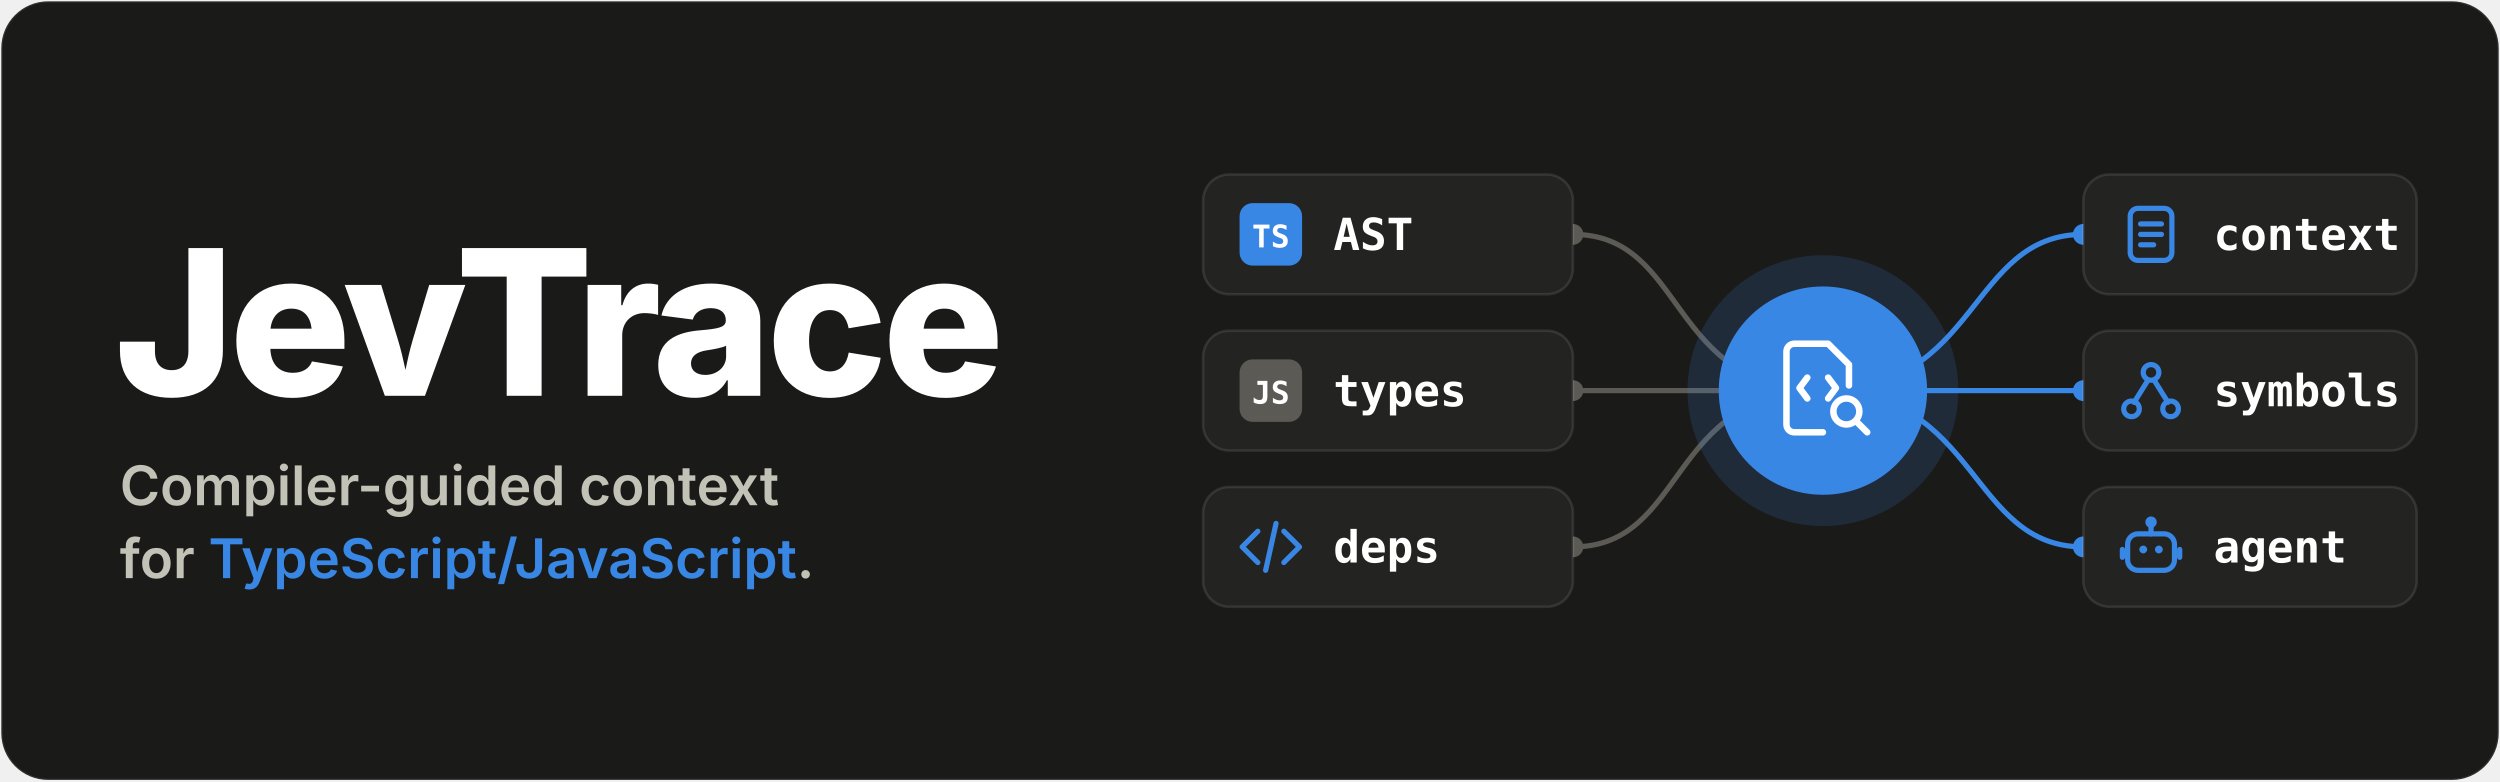
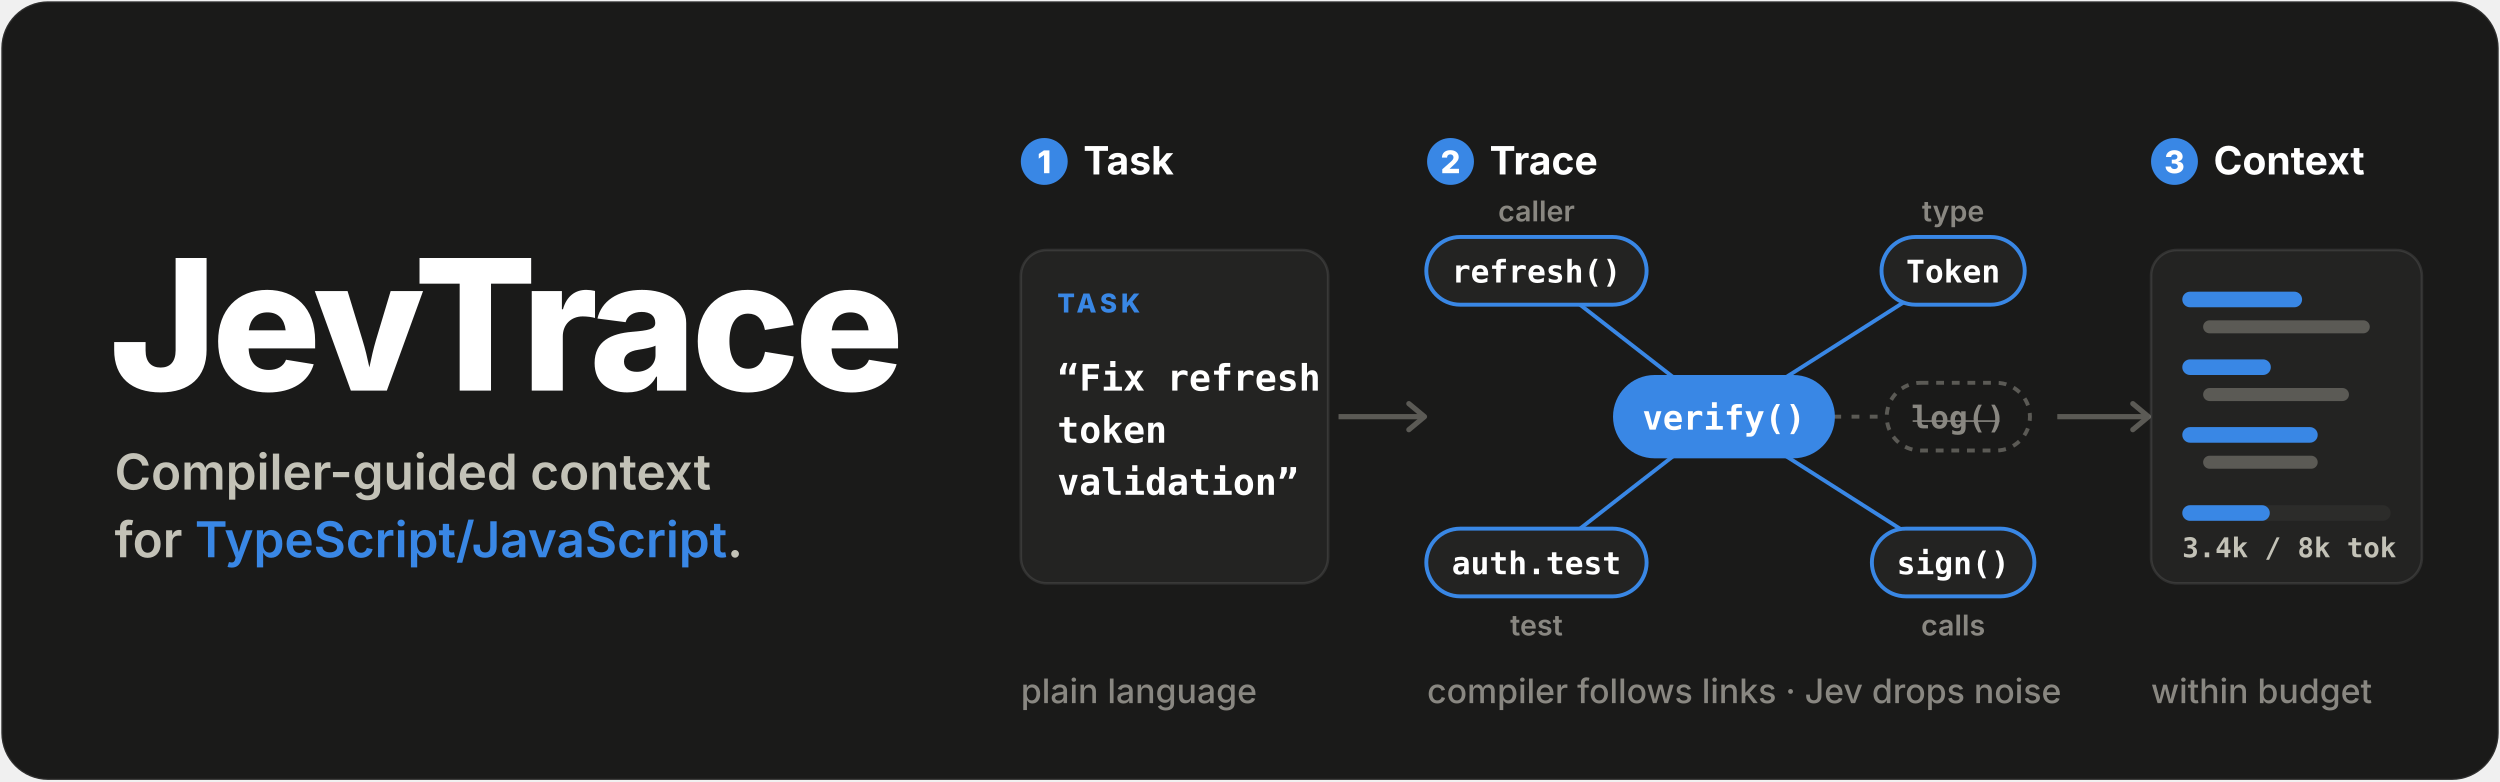
- <svg xmlns="http://www.w3.org/2000/svg" width="960" height="300" viewBox="0 0 960 300" role="img" aria-label="JevTrace — compiler-guided context for TypeScript/JavaScript: AST, types and deps in; context, symbols and agent-ready code out">
+ <svg xmlns="http://www.w3.org/2000/svg" width="960" height="300" viewBox="0 0 960 300" role="img" aria-label="JevTrace — compiler-guided context for TypeScript/JavaScript. 1. Task: describe the change in plain language. 2. Trace: the TypeScript compiler follows callers, types, calls and tests while Jev drops irrelevant code. 3. Context: the kept code is returned within the token budget.">
  <style>text{font-family:Inter,system-ui,-apple-system,"Segoe UI",sans-serif}.mono{font-family:"JetBrains Mono",ui-monospace,SFMono-Regular,Menlo,Consolas,monospace}</style>
  <rect x="0.5" y="0.5" width="959" height="299" rx="18" fill="#1a1a19" stroke="rgba(255,255,255,0.10)" />
-   <text x="44" y="152" font-size="78" font-weight="800" letter-spacing="-2" fill="#ffffff">JevTrace</text>
-   <text x="46" y="194" font-size="21" font-weight="600" fill="#c3c2b7">Compiler-guided context</text>
-   <text x="46" y="222" font-size="21" font-weight="600" fill="#c3c2b7">for <tspan fill="#3987e5">TypeScript/JavaScript</tspan>.</text>
-   <path d="M604 90C648 90 640 150 700 150" fill="none" stroke="#5b5a55" stroke-width="2" />
-   <circle cx="604" cy="90" r="4" fill="#5b5a55" />
-   <path d="M700 150C760 150 756 90 800 90" fill="none" stroke="#3987e5" stroke-width="2" />
-   <circle cx="800" cy="90" r="4" fill="#3987e5" />
-   <path d="M604 150C648 150 640 150 700 150" fill="none" stroke="#5b5a55" stroke-width="2" />
-   <circle cx="604" cy="150" r="4" fill="#5b5a55" />
-   <path d="M700 150C760 150 756 150 800 150" fill="none" stroke="#3987e5" stroke-width="2" />
-   <circle cx="800" cy="150" r="4" fill="#3987e5" />
-   <path d="M604 210C648 210 640 150 700 150" fill="none" stroke="#5b5a55" stroke-width="2" />
-   <circle cx="604" cy="210" r="4" fill="#5b5a55" />
-   <path d="M700 150C760 150 756 210 800 210" fill="none" stroke="#3987e5" stroke-width="2" />
-   <circle cx="800" cy="210" r="4" fill="#3987e5" />
-   <circle cx="700" cy="150" r="52" fill="#3987e5" opacity="0.16" />
-   <circle cx="700" cy="150" r="40" fill="#3987e5" />
-   <g fill="none" stroke="#ffffff" stroke-width="2.5" stroke-linecap="round" stroke-linejoin="round">
-     <path d="M700 166H689a3 3 0 0 1-3-3V135a3 3 0 0 1 3-3h13l8 8v8" />
-     <path d="M694 145l-3 4 3 4M702 145l3 4-3 4" />
-     <circle cx="709" cy="158" r="5" />
-     <path d="M713 162l4 4" />
-   </g>
-   <rect x="462" y="67" width="142" height="46" rx="10" fill="#232322" stroke="rgba(255,255,255,0.10)" />
-   <rect x="476" y="78" width="24" height="24" rx="5" fill="#3987e5" />
-   <text x="488" y="95" class="mono" font-size="12" font-weight="700" fill="#ffffff" text-anchor="middle">TS</text>
-   <text x="512" y="96" class="mono" font-size="17" font-weight="700" fill="#ffffff">AST</text>
-   <rect x="462" y="127" width="142" height="46" rx="10" fill="#232322" stroke="rgba(255,255,255,0.10)" />
-   <rect x="476" y="138" width="24" height="24" rx="5" fill="#5b5a55" />
-   <text x="488" y="155" class="mono" font-size="12" font-weight="700" fill="#ffffff" text-anchor="middle">JS</text>
-   <text x="512" y="156" class="mono" font-size="17" font-weight="700" fill="#ffffff">types</text>
-   <rect x="462" y="187" width="142" height="46" rx="10" fill="#232322" stroke="rgba(255,255,255,0.10)" />
-   <g fill="none" stroke="#3987e5" stroke-width="2" stroke-linecap="round" stroke-linejoin="round">
-     <path d="M483 204l-6 6 6 6M493 204l6 6-6 6M490 201l-4 18" />
-   </g>
-   <text x="512" y="216" class="mono" font-size="17" font-weight="700" fill="#ffffff">deps</text>
-   <rect x="800" y="67" width="128" height="46" rx="10" fill="#232322" stroke="rgba(255,255,255,0.10)" />
-   <g fill="none" stroke="#3987e5" stroke-width="2" stroke-linecap="round" stroke-linejoin="round">
-     <rect x="818" y="80" width="16" height="20" rx="3" />
-     <path d="M822 86h8M822 90h8M822 94h5" />
-   </g>
-   <text x="850" y="96" class="mono" font-size="17" font-weight="700" fill="#ffffff">context</text>
-   <rect x="800" y="127" width="128" height="46" rx="10" fill="#232322" stroke="rgba(255,255,255,0.10)" />
-   <g fill="none" stroke="#3987e5" stroke-width="2" stroke-linecap="round">
-     <path d="M824.5 146.5l-5 8M827.5 146.5l5 8" />
-     <circle cx="826" cy="143" r="3" />
-     <circle cx="818.5" cy="157" r="3" />
-     <circle cx="833.5" cy="157" r="3" />
-   </g>
-   <text x="850" y="156" class="mono" font-size="17" font-weight="700" fill="#ffffff">symbols</text>
-   <rect x="800" y="187" width="128" height="46" rx="10" fill="#232322" stroke="rgba(255,255,255,0.10)" />
-   <g fill="none" stroke="#3987e5" stroke-width="2" stroke-linecap="round" stroke-linejoin="round">
-     <rect x="817" y="205" width="18" height="14" rx="4" />
-     <path d="M826 205V201M815 211v3M837 211v3" />
-     <circle cx="826" cy="200.5" r="1.2" fill="#3987e5" />
-   </g>
-   <circle cx="823" cy="211" r="1.5" fill="#3987e5" />
-   <circle cx="829" cy="211" r="1.5" fill="#3987e5" />
-   <text x="850" y="216" class="mono" font-size="17" font-weight="700" fill="#ffffff">agent</text>
+   <text x="42" y="150" font-size="70" font-weight="800" letter-spacing="-2" fill="#ffffff">JevTrace</text>
+   <text x="44" y="188" font-size="19" font-weight="600" fill="#c3c2b7">Compiler-guided context</text>
+   <text x="44" y="214" font-size="19" font-weight="600" fill="#c3c2b7">for <tspan fill="#3987e5">TypeScript/JavaScript</tspan>.</text>
+   <circle cx="401" cy="62" r="9" fill="#3987e5" />
+   <text x="401" y="66.5" font-size="12" font-weight="800" fill="#ffffff" text-anchor="middle">1</text>
+   <text x="416" y="67" font-size="15" font-weight="700" fill="#ffffff">Task</text>
+   <rect x="392" y="96" width="118" height="128" rx="10" fill="#232322" stroke="rgba(255,255,255,0.10)" />
+   <text x="406" y="120" font-size="10" font-weight="800" letter-spacing="1.5" fill="#3987e5">TASK</text>
+   <text class="mono" x="406" y="150" font-size="14" font-weight="700" fill="#ffffff">“Fix refresh</text>
+   <text class="mono" x="406" y="170" font-size="14" font-weight="700" fill="#ffffff">token</text>
+   <text class="mono" x="406" y="190" font-size="14" font-weight="700" fill="#ffffff">validation”</text>
+   <text x="392" y="270" font-size="13" font-weight="500" fill="#898781">plain language</text>
+   <path d="M514 160H546" stroke="#5b5a55" stroke-width="2" />
+   <path d="M541 155l6 5-6 5" fill="none" stroke="#5b5a55" stroke-width="2" stroke-linecap="round" stroke-linejoin="round" />
+   <circle cx="557" cy="62" r="9" fill="#3987e5" />
+   <text x="557" y="66.5" font-size="12" font-weight="800" fill="#ffffff" text-anchor="middle">2</text>
+   <text x="572" y="67" font-size="15" font-weight="700" fill="#ffffff">Trace</text>
+   <path d="M662 160L590 104" stroke="#3987e5" stroke-width="1.5" />
+   <path d="M662 160L750 104" stroke="#3987e5" stroke-width="1.5" />
+   <path d="M662 160L590 216" stroke="#3987e5" stroke-width="1.5" />
+   <path d="M662 160L750 216" stroke="#3987e5" stroke-width="1.5" />
+   <path d="M662 160L752 160" stroke="#5b5a55" stroke-width="1.5" stroke-dasharray="3 4" />
+   <rect x="619.4" y="144" width="85.2" height="32" rx="16" fill="#3987e5" />
+   <text class="mono" x="662" y="165" font-size="13" font-weight="700" fill="#ffffff" text-anchor="middle">verify()</text>
+   <rect x="547.7" y="91" width="84.6" height="26" rx="13" fill="#232322" stroke="#3987e5" stroke-width="1.5" />
+   <text class="mono" x="590" y="108.5" font-size="12" font-weight="700" fill="#ffffff" text-anchor="middle">refresh()</text>
+   <text x="590" y="85" font-size="11" font-weight="600" fill="#898781" text-anchor="middle">caller</text>
+   <rect x="722.5" y="91" width="55" height="26" rx="13" fill="#232322" stroke="#3987e5" stroke-width="1.5" />
+   <text class="mono" x="750" y="108.5" font-size="12" font-weight="700" fill="#ffffff" text-anchor="middle">Token</text>
+   <text x="750" y="85" font-size="11" font-weight="600" fill="#898781" text-anchor="middle">type</text>
+   <rect x="547.7" y="203" width="84.6" height="26" rx="13" fill="#232322" stroke="#3987e5" stroke-width="1.5" />
+   <text class="mono" x="590" y="220.5" font-size="12" font-weight="700" fill="#ffffff" text-anchor="middle">auth.test</text>
+   <text x="590" y="244" font-size="11" font-weight="600" fill="#898781" text-anchor="middle">test</text>
+   <rect x="718.8" y="203" width="62.4" height="26" rx="13" fill="#232322" stroke="#3987e5" stroke-width="1.5" />
+   <text class="mono" x="750" y="220.5" font-size="12" font-weight="700" fill="#ffffff" text-anchor="middle">sign()</text>
+   <text x="750" y="244" font-size="11" font-weight="600" fill="#898781" text-anchor="middle">calls</text>
+   <rect x="724.5" y="147" width="55" height="26" rx="13" fill="#1a1a19" stroke="#5b5a55" stroke-width="1.5" stroke-dasharray="3 3" />
+   <text class="mono" x="752" y="164.5" font-size="12" font-weight="700" fill="#898781" text-anchor="middle" text-decoration="line-through">log()</text>
+   <text x="548" y="270" font-size="13" font-weight="500" fill="#898781">compiler follows links · Jev drops noise</text>
+   <path d="M790 160H824" stroke="#5b5a55" stroke-width="2" />
+   <path d="M819 155l6 5-6 5" fill="none" stroke="#5b5a55" stroke-width="2" stroke-linecap="round" stroke-linejoin="round" />
+   <circle cx="835" cy="62" r="9" fill="#3987e5" />
+   <text x="835" y="66.5" font-size="12" font-weight="800" fill="#ffffff" text-anchor="middle">3</text>
+   <text x="850" y="67" font-size="15" font-weight="700" fill="#ffffff">Context</text>
+   <rect x="826" y="96" width="104" height="128" rx="10" fill="#232322" stroke="rgba(255,255,255,0.10)" />
+   <rect x="838" y="112" width="46" height="6" rx="3" fill="#3987e5" />
+   <rect x="846" y="123" width="64" height="5" rx="2.5" fill="#5b5a55" />
+   <rect x="838" y="138" width="34" height="6" rx="3" fill="#3987e5" />
+   <rect x="846" y="149" width="56" height="5" rx="2.5" fill="#5b5a55" />
+   <rect x="838" y="164" width="52" height="6" rx="3" fill="#3987e5" />
+   <rect x="846" y="175" width="44" height="5" rx="2.5" fill="#5b5a55" />
+   <rect x="838" y="194" width="80" height="6" rx="3" fill="#2c2c2a" />
+   <rect x="838" y="194" width="33.6" height="6" rx="3" fill="#3987e5" />
+   <text class="mono" x="838" y="214" font-size="10.5" font-weight="700" fill="#c3c2b7">3.4k / 8k tok</text>
+   <text x="826" y="270" font-size="13" font-weight="500" fill="#898781">within budget</text>
</svg>
